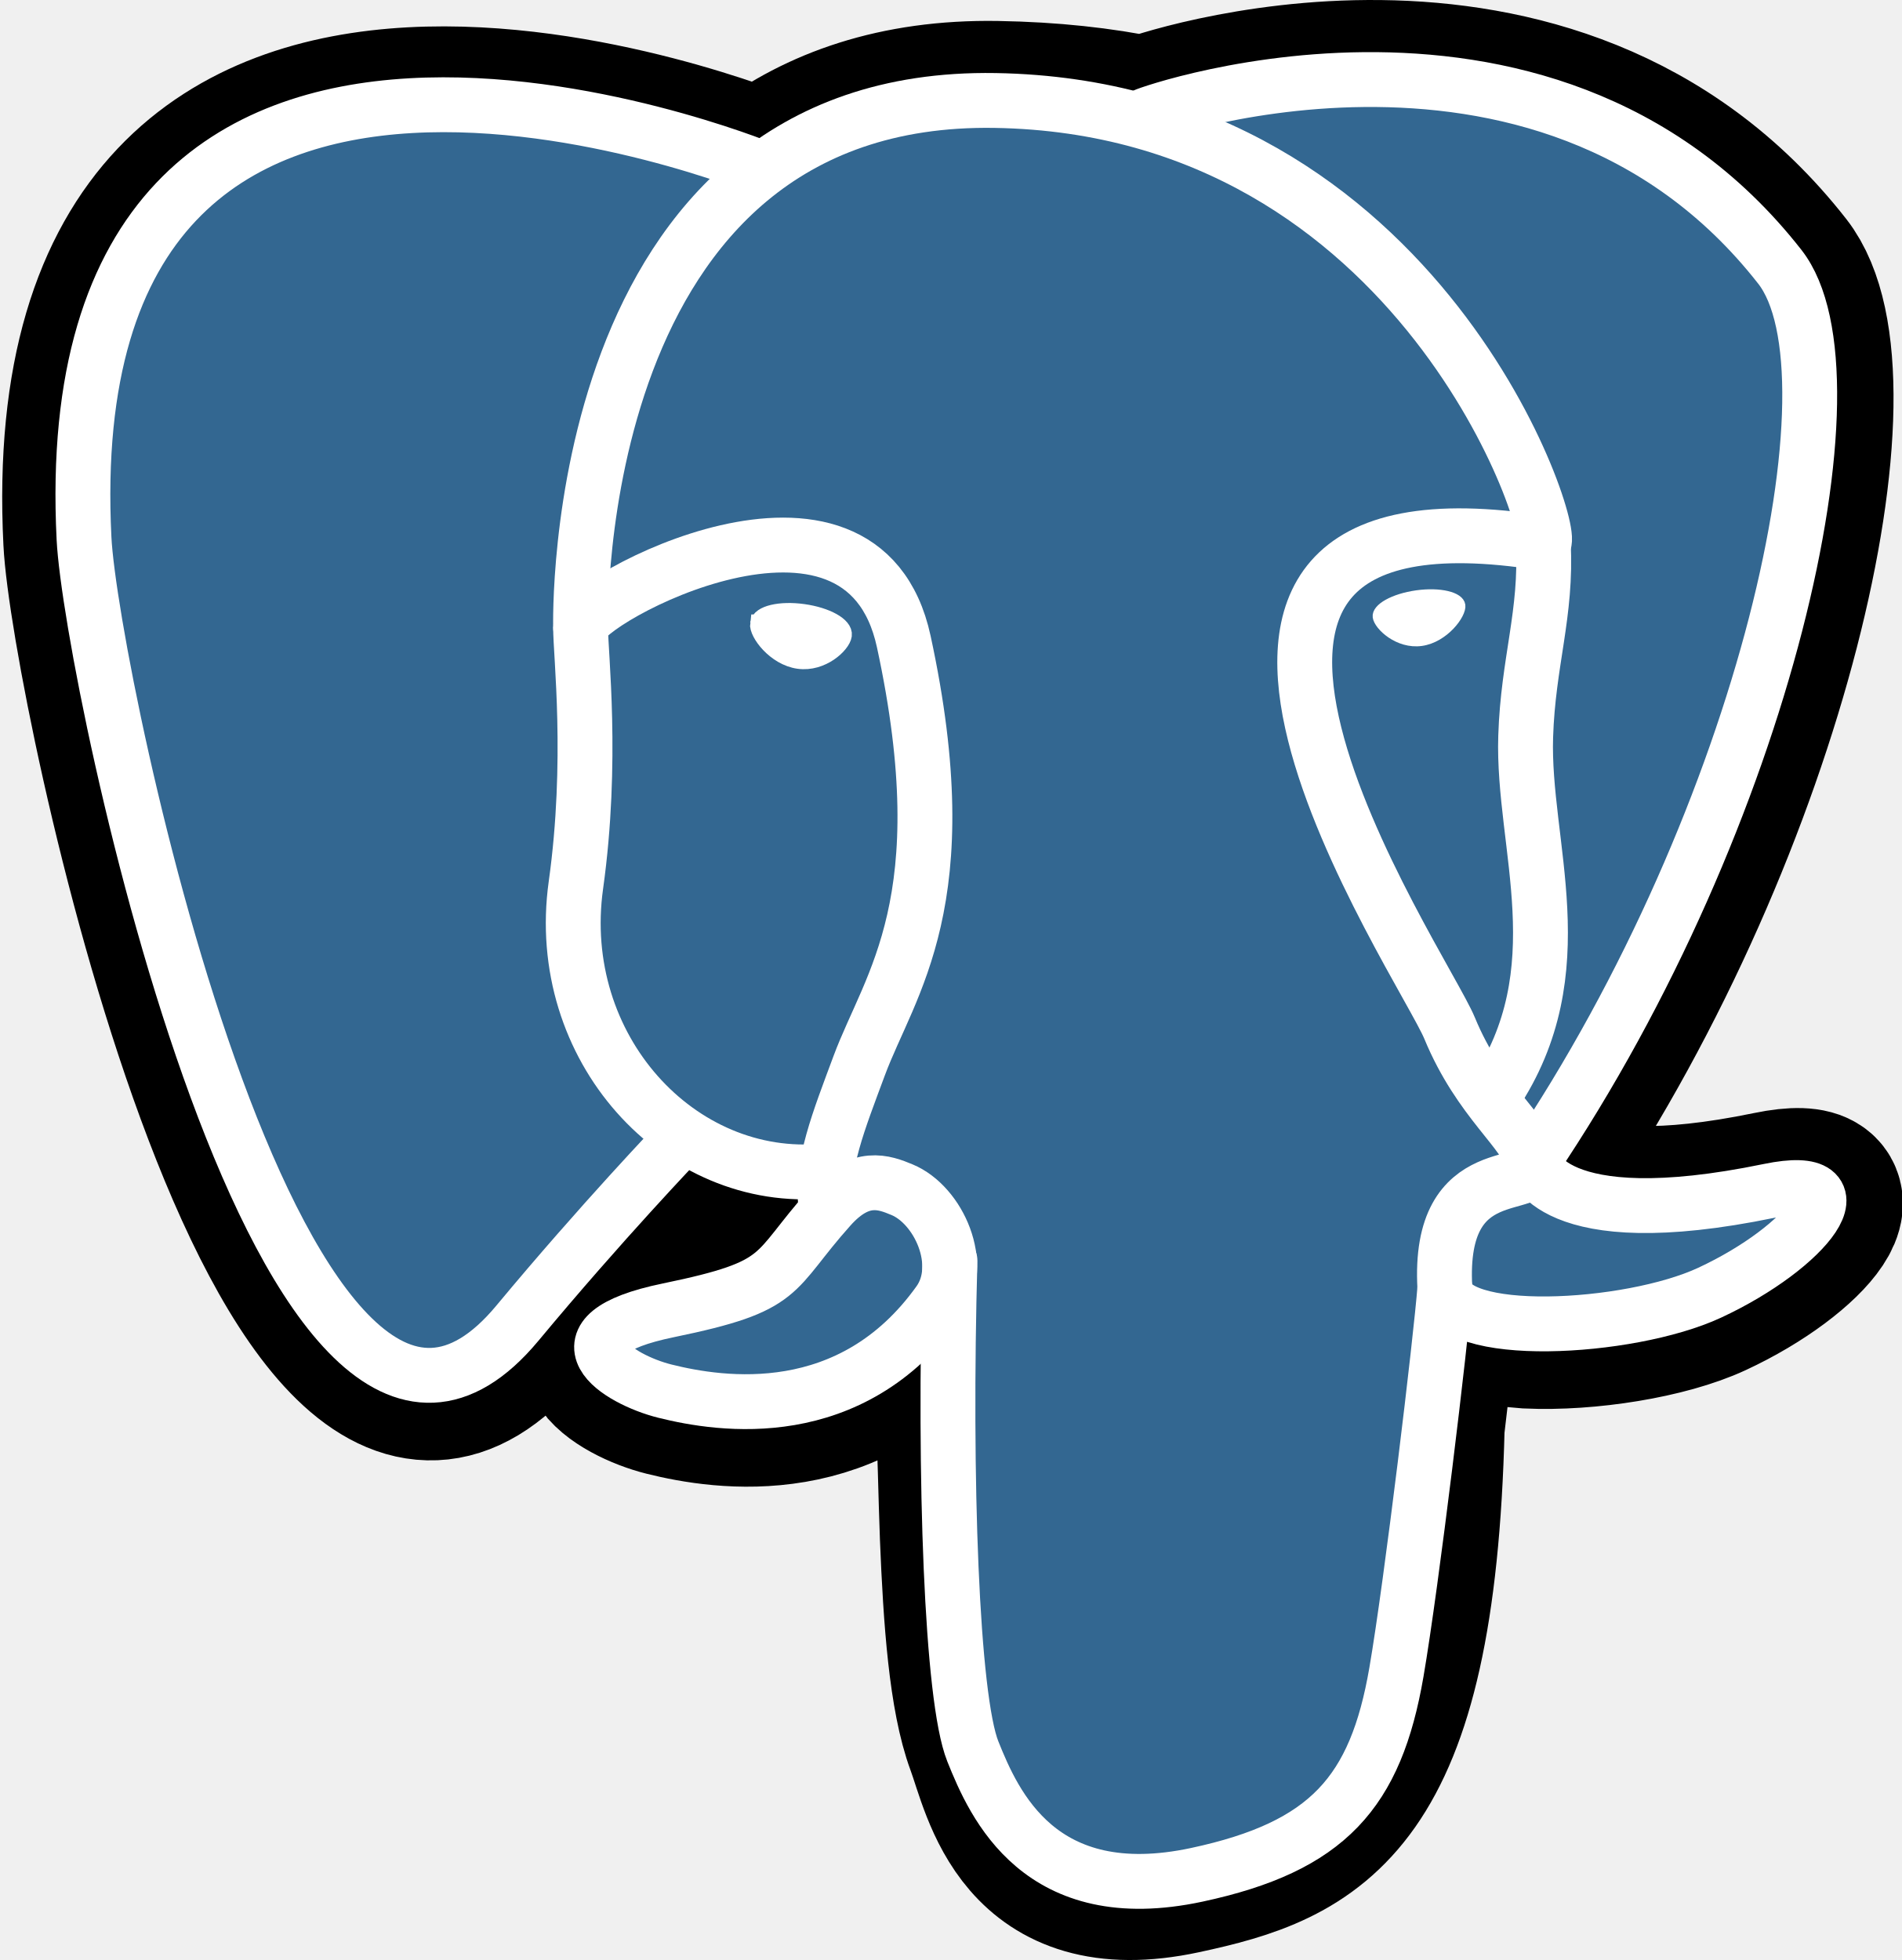
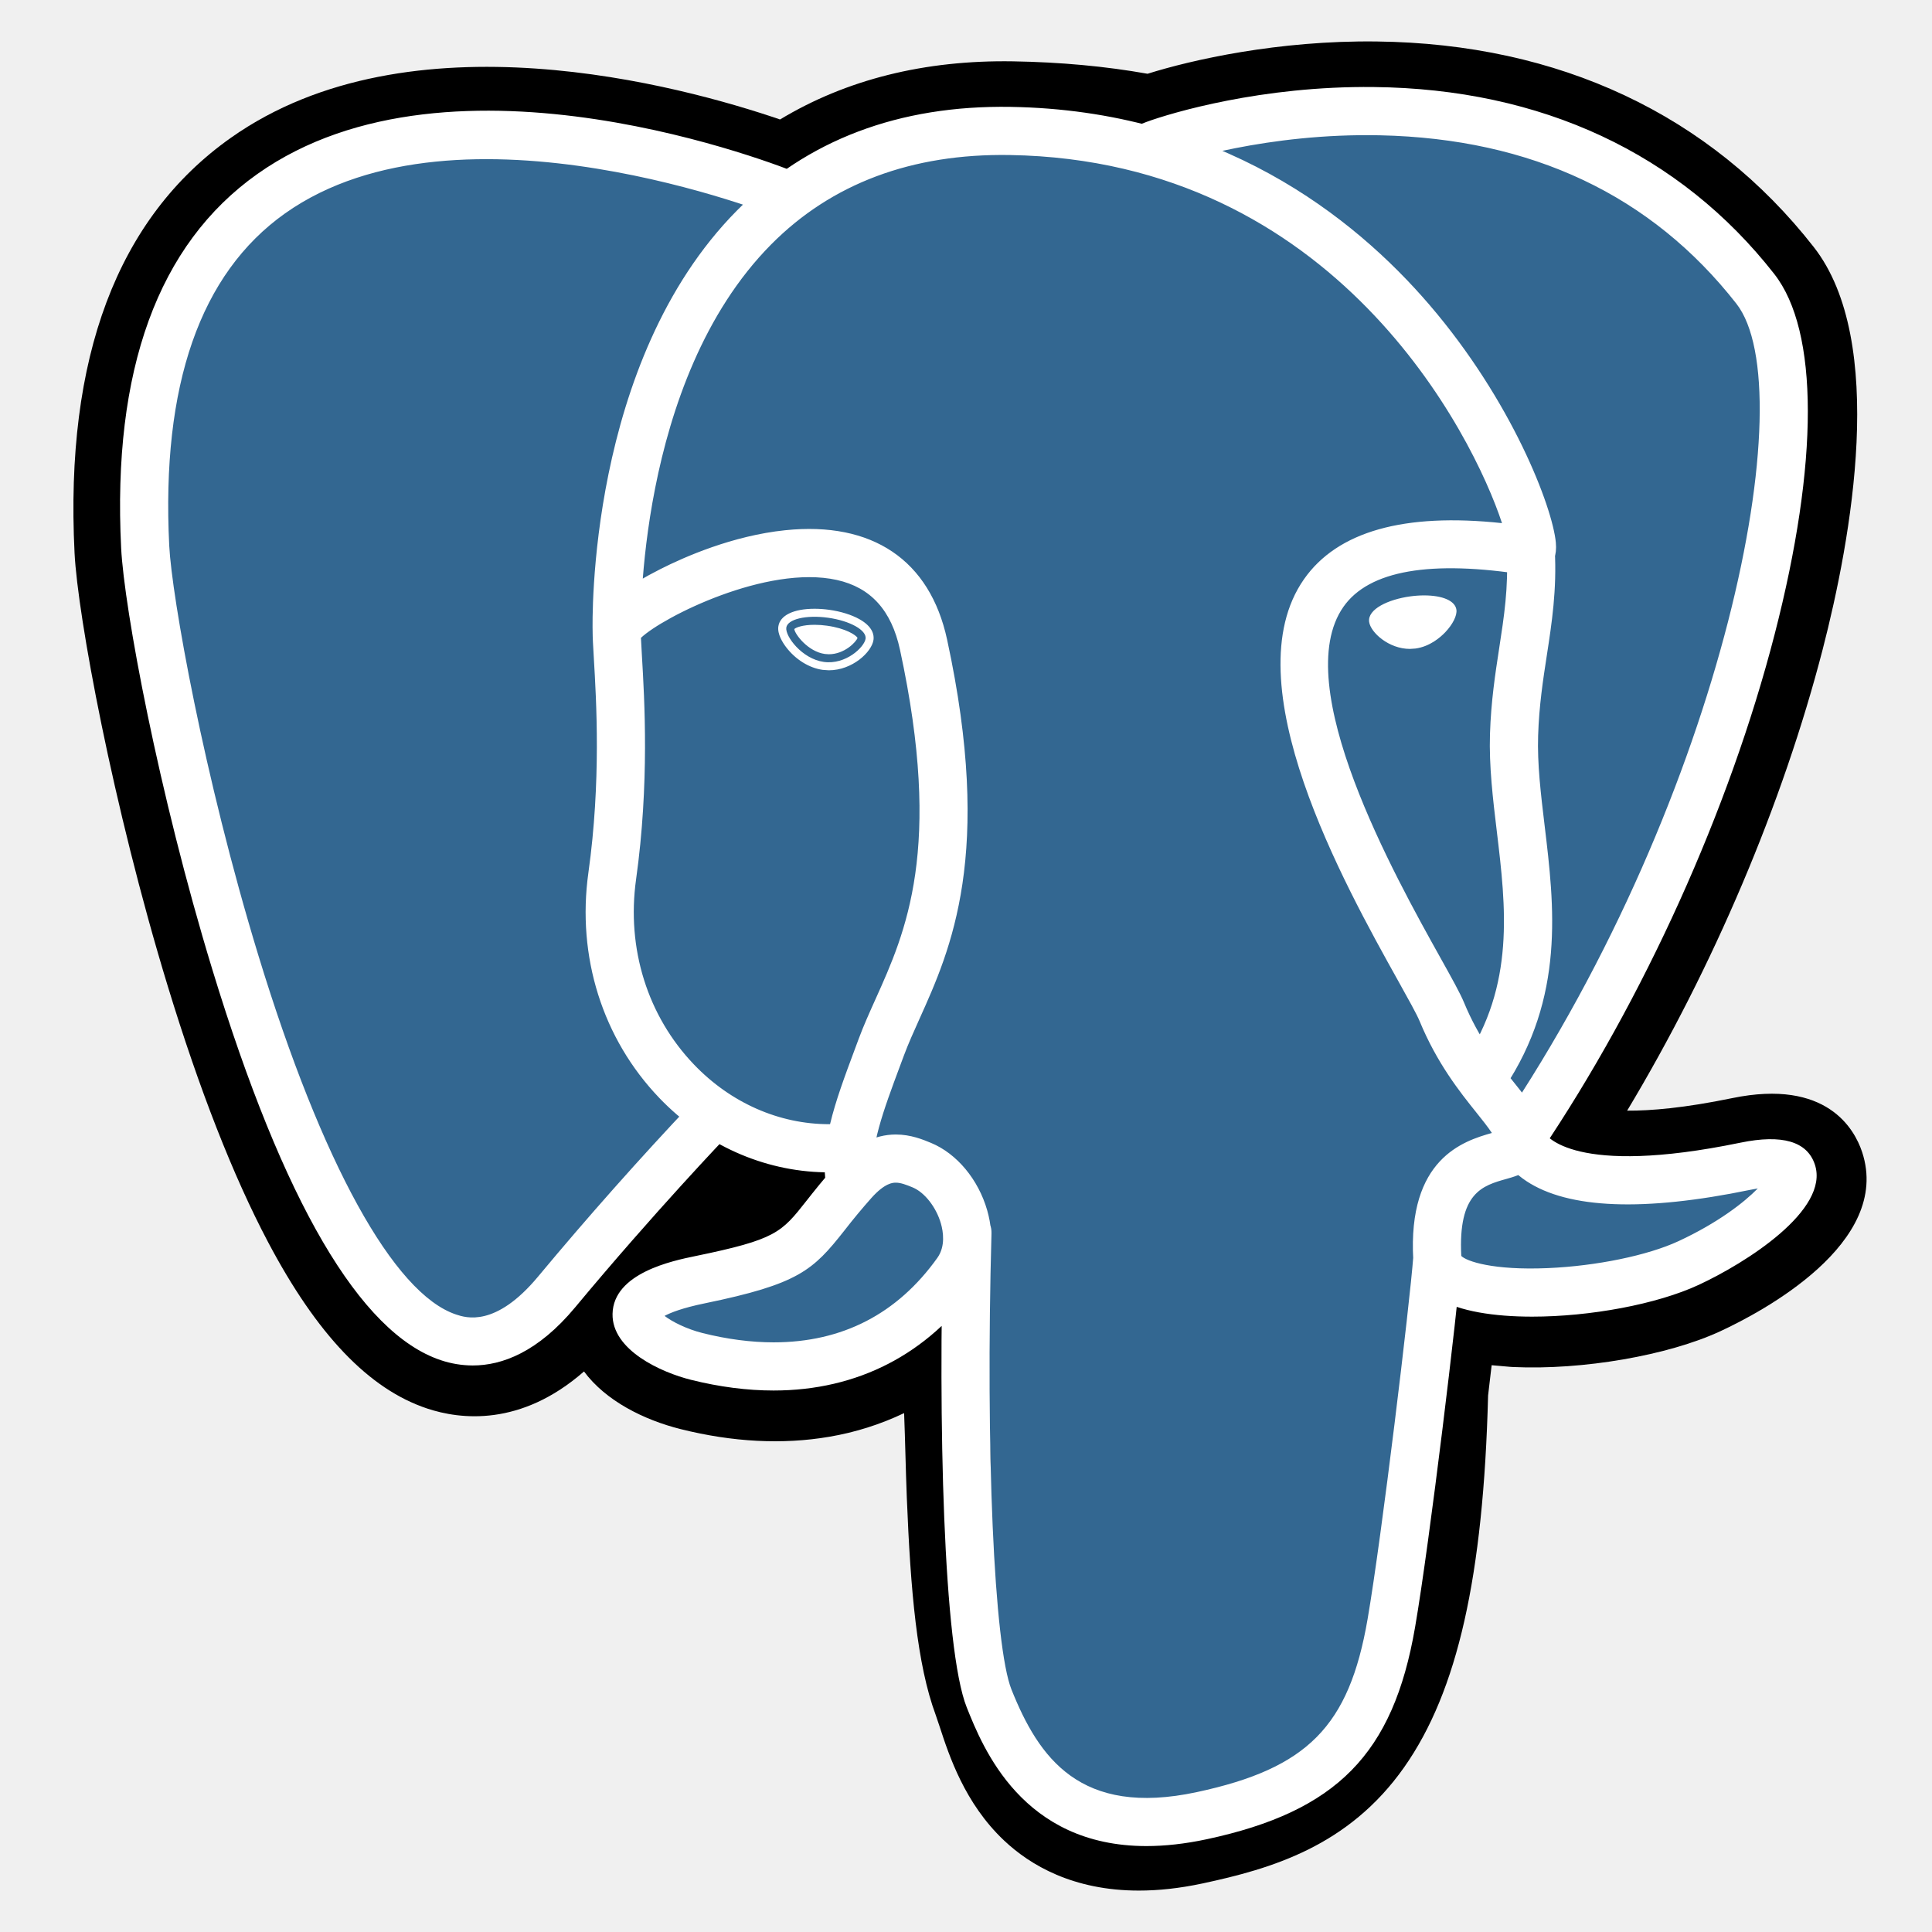
- <svg xmlns="http://www.w3.org/2000/svg" xml:space="preserve" viewBox="0 0 432.071 445.383">
-   <g style="fill-rule:nonzero;clip-rule:nonzero;fill:none;stroke:#fff;stroke-width:12.465;stroke-linecap:round;stroke-linejoin:round;stroke-miterlimit:4">
-     <path d="M323.205 324.227c2.833-23.601 1.984-27.062 19.563-23.239l4.463.392c13.517.615 31.199-2.174 41.587-7 22.362-10.376 35.622-27.7 13.572-23.148-50.297 10.376-53.755-6.655-53.755-6.655 53.111-78.803 75.313-178.836 56.149-203.322-52.27-66.789-142.748-35.206-144.262-34.386l-.482.089c-9.938-2.062-21.06-3.294-33.554-3.496-22.761-.374-40.032 5.967-53.133 15.904 0 0-161.408-66.498-153.899 83.628 1.597 31.936 45.777 241.655 98.47 178.31 19.259-23.163 37.871-42.748 37.871-42.748 9.242 6.14 20.307 9.272 31.912 8.147l.897-.765c-.281 2.876-.157 5.689.359 9.019-13.572 15.167-9.584 17.83-36.723 23.416-27.457 5.659-11.326 15.734-.797 18.367 12.768 3.193 42.305 7.716 62.268-20.224l-.795 3.188c5.325 4.26 4.965 30.619 5.72 49.452.756 18.834 2.017 36.409 5.856 46.771 3.839 10.36 8.369 37.05 44.036 29.406 29.809-6.388 52.6-15.582 54.677-101.107" style="fill:#000;stroke:#000;stroke-width:37.395;stroke-linecap:butt;stroke-linejoin:miter" />
-     <path stroke="none" d="M402.395 271.23c-50.302 10.376-53.76-6.655-53.76-6.655 53.111-78.808 75.313-178.843 56.153-203.326-52.27-66.785-142.752-35.2-144.262-34.38l-.486.087c-9.938-2.063-21.06-3.292-33.56-3.496-22.761-.373-40.026 5.967-53.127 15.902 0 0-161.411-66.495-153.904 83.63 1.597 31.938 45.776 241.657 98.471 178.312 19.26-23.163 37.869-42.748 37.869-42.748 9.243 6.14 20.308 9.272 31.908 8.147l.901-.765c-.28 2.876-.152 5.689.361 9.019-13.575 15.167-9.586 17.83-36.723 23.416-27.459 5.659-11.328 15.734-.796 18.367 12.768 3.193 42.307 7.716 62.266-20.224l-.796 3.188c5.319 4.26 9.054 27.711 8.428 48.969-.626 21.259-1.044 35.854 3.147 47.254 4.191 11.4 8.368 37.05 44.042 29.406 29.809-6.388 45.256-22.942 47.405-50.555 1.525-19.631 4.976-16.729 5.194-34.28l2.768-8.309c3.192-26.611.507-35.196 18.872-31.203l4.463.392c13.517.615 31.208-2.174 41.591-7 22.358-10.376 35.618-27.7 13.573-23.148z" style="fill:#336791;stroke:none" />
-     <path d="M215.866 286.484c-1.385 49.516.348 99.377 5.193 111.495 4.848 12.118 15.223 35.688 50.9 28.045 29.806-6.39 40.651-18.756 45.357-46.051 3.466-20.082 10.148-75.854 11.005-87.281M173.104 38.256S11.583-27.76 19.092 122.365c1.597 31.938 45.779 241.664 98.473 178.316 19.256-23.166 36.671-41.335 36.671-41.335M260.349 26.207c-5.591 1.753 89.848-34.889 144.087 34.417 19.159 24.484-3.043 124.519-56.153 203.329" />
-     <path d="M348.282 263.953s3.461 17.036 53.764 6.653c22.04-4.552 8.776 12.774-13.577 23.155-18.345 8.514-59.474 10.696-60.146-1.069-1.729-30.355 21.647-21.133 19.96-28.739-1.525-6.85-11.979-13.573-18.894-30.338-6.037-14.633-82.796-126.849 21.287-110.183 3.813-.789-27.146-99.002-124.553-100.599-97.385-1.597-94.19 119.762-94.19 119.762" style="stroke-linejoin:bevel" />
-     <path d="M188.604 274.334c-13.577 15.166-9.584 17.829-36.723 23.417-27.459 5.66-11.326 15.733-.797 18.365 12.768 3.195 42.307 7.718 62.266-20.229 6.078-8.509-.036-22.086-8.385-25.547-4.034-1.671-9.428-3.765-16.361 3.994z" />
-     <path d="M187.715 274.069c-1.368-8.917 2.93-19.528 7.536-31.942 6.922-18.626 22.893-37.255 10.117-96.339-9.523-44.029-73.396-9.163-73.436-3.193-.039 5.968 2.889 30.26-1.067 58.548-5.162 36.913 23.488 68.132 56.479 64.938" />
-     <path d="M172.517 141.7c-.288 2.039 3.733 7.48 8.976 8.207 5.234.73 9.714-3.522 9.998-5.559.284-2.039-3.732-4.285-8.977-5.015-5.237-.731-9.719.333-9.996 2.367z" style="fill:#fff;stroke-width:4.155;stroke-linecap:butt;stroke-linejoin:miter" />
-     <path d="M331.941 137.543c.284 2.039-3.732 7.48-8.976 8.207-5.238.73-9.718-3.522-10.005-5.559-.277-2.039 3.74-4.285 8.979-5.015 5.239-.73 9.718.333 10.002 2.368z" style="fill:#fff;stroke-width:2.078;stroke-linecap:butt;stroke-linejoin:miter" />
-     <path d="M350.676 123.432c.863 15.994-3.445 26.888-3.988 43.914-.804 24.748 11.799 53.074-7.191 81.435" />
-   </g>
+ <svg xmlns="http://www.w3.org/2000/svg" viewBox="0 0 128 128">
+   <path d="M93.809 92.112c.785-6.533.55-7.492 5.416-6.433l1.235.108c3.742.17 8.637-.602 11.513-1.938 6.191-2.873 9.861-7.668 3.758-6.409-13.924 2.873-14.881-1.842-14.881-1.842 14.703-21.815 20.849-49.508 15.543-56.287-14.47-18.489-39.517-9.746-39.936-9.52l-.134.025c-2.751-.571-5.83-.912-9.289-.968-6.301-.104-11.082 1.652-14.709 4.402 0 0-44.683-18.409-42.604 23.151.442 8.841 12.672 66.898 27.26 49.362 5.332-6.412 10.484-11.834 10.484-11.834 2.558 1.699 5.622 2.567 8.834 2.255l.249-.212c-.078.796-.044 1.575.099 2.497-3.757 4.199-2.653 4.936-10.166 6.482-7.602 1.566-3.136 4.355-.221 5.084 3.535.884 11.712 2.136 17.238-5.598l-.22.882c1.474 1.18 1.375 8.477 1.583 13.69.209 5.214.558 10.079 1.621 12.948 1.063 2.868 2.317 10.256 12.191 8.14 8.252-1.764 14.561-4.309 15.136-27.985" />
+   <path d="M75.458 125.256c-4.367 0-7.211-1.689-8.938-3.32-2.607-2.46-3.641-5.629-4.259-7.522l-.267-.79c-1.244-3.358-1.666-8.193-1.916-14.419-.038-.935-.064-1.898-.093-2.919-.021-.747-.047-1.684-.085-2.664a18.8 18.8 0 01-4.962 1.568c-3.079.526-6.389.356-9.84-.507-2.435-.609-4.965-1.871-6.407-3.82-4.203 3.681-8.212 3.182-10.396 2.453-3.853-1.285-7.301-4.896-10.542-11.037-2.309-4.375-4.542-10.075-6.638-16.943-3.65-11.96-5.969-24.557-6.175-28.693C4.292 23.698 7.777 14.44 15.296 9.129 27.157.751 45.128 5.678 51.68 7.915c4.402-2.653 9.581-3.944 15.433-3.851 3.143.051 6.136.327 8.916.823 2.9-.912 8.628-2.221 15.185-2.139 12.081.144 22.092 4.852 28.949 13.615 4.894 6.252 2.474 19.381.597 26.651-2.642 10.226-7.271 21.102-12.957 30.57 1.544.011 3.781-.174 6.961-.831 6.274-1.295 8.109 2.069 8.607 3.575 1.995 6.042-6.677 10.608-9.382 11.864-3.466 1.609-9.117 2.589-13.745 2.377l-.202-.013-1.216-.107-.12 1.014-.116.991c-.311 11.999-2.025 19.598-5.552 24.619-3.697 5.264-8.835 6.739-13.361 7.709-1.544.33-2.947.474-4.219.474zm-9.19-43.671c2.819 2.256 3.066 6.501 3.287 14.434.028.99.054 1.927.089 2.802.106 2.65.355 8.855 1.327 11.477.137.371.26.747.39 1.146 1.083 3.316 1.626 4.979 6.309 3.978 3.931-.843 5.952-1.599 7.534-3.851 2.299-3.274 3.585-9.86 3.821-19.575l4.783.116-4.75-.57.14-1.186c.455-3.91.783-6.734 3.396-8.602 2.097-1.498 4.486-1.353 6.389-1.01-2.091-1.58-2.669-3.433-2.823-4.193l-.399-1.965 1.121-1.663c6.457-9.58 11.781-21.354 14.609-32.304 2.906-11.251 2.02-17.226 1.134-18.356-11.729-14.987-32.068-8.799-34.192-8.097l-.359.194-1.8.335-.922-.191c-2.542-.528-5.366-.82-8.393-.869-4.756-.08-8.593 1.044-11.739 3.431l-2.183 1.655-2.533-1.043c-5.412-2.213-21.308-6.662-29.696-.721-4.656 3.298-6.777 9.76-6.305 19.207.156 3.119 2.275 14.926 5.771 26.377 4.831 15.825 9.221 21.082 11.054 21.693.32.108 1.15-.537 1.976-1.529a270.708 270.708 0 0110.694-12.07l2.77-2.915 3.349 2.225c1.35.897 2.839 1.406 4.368 1.502l7.987-6.812-1.157 11.808c-.026.265-.039.626.065 1.296l.348 2.238-1.51 1.688-.174.196 4.388 2.025 1.836-2.301z" />
+   <path fill="#336791" d="M115.731 77.44c-13.925 2.873-14.882-1.842-14.882-1.842 14.703-21.816 20.849-49.51 15.545-56.287C101.924.823 76.875 9.566 76.457 9.793l-.135.024c-2.751-.571-5.83-.911-9.291-.967-6.301-.103-11.08 1.652-14.707 4.402 0 0-44.684-18.408-42.606 23.151.442 8.842 12.672 66.899 27.26 49.363 5.332-6.412 10.483-11.834 10.483-11.834 2.559 1.699 5.622 2.567 8.833 2.255l.25-.212c-.078.796-.042 1.575.1 2.497-3.758 4.199-2.654 4.936-10.167 6.482-7.602 1.566-3.136 4.355-.22 5.084 3.534.884 11.712 2.136 17.237-5.598l-.221.882c1.473 1.18 2.507 7.672 2.334 13.557-.174 5.885-.29 9.926.871 13.082 1.16 3.156 2.316 10.256 12.192 8.14 8.252-1.768 12.528-6.351 13.124-13.995.422-5.435 1.377-4.631 1.438-9.49l.767-2.3c.884-7.367.14-9.743 5.225-8.638l1.235.108c3.742.17 8.639-.602 11.514-1.938 6.19-2.871 9.861-7.667 3.758-6.408z" />
+   <path fill="#fff" d="M75.957 122.307c-8.232 0-10.84-6.519-11.907-9.185-1.562-3.907-1.899-19.069-1.551-31.503a1.59 1.59 0 011.64-1.55 1.594 1.594 0 011.55 1.639c-.401 14.341.168 27.337 1.324 30.229 1.804 4.509 4.54 8.453 12.275 6.796 7.343-1.575 10.093-4.359 11.318-11.46.94-5.449 2.799-20.951 3.028-24.01a1.593 1.593 0 011.71-1.472 1.597 1.597 0 011.472 1.71c-.239 3.185-2.089 18.657-3.065 24.315-1.446 8.387-5.185 12.191-13.794 14.037-1.463.313-2.792.453-4 .454zM31.321 90.466a6.71 6.71 0 01-2.116-.35c-5.347-1.784-10.44-10.492-15.138-25.885-3.576-11.717-5.842-23.947-6.041-27.922-.589-11.784 2.445-20.121 9.02-24.778 13.007-9.216 34.888-.44 35.813-.062a1.596 1.596 0 01-1.207 2.955c-.211-.086-21.193-8.492-32.768-.285-5.622 3.986-8.203 11.392-7.672 22.011.167 3.349 2.284 15.285 5.906 27.149 4.194 13.742 8.967 22.413 13.096 23.79.648.216 2.62.873 5.439-2.517A245.272 245.272 0 0145.88 73.046a1.596 1.596 0 012.304 2.208c-.048.05-4.847 5.067-10.077 11.359-2.477 2.979-4.851 3.853-6.786 3.853zm69.429-13.445a1.596 1.596 0 01-1.322-2.487c14.863-22.055 20.08-48.704 15.612-54.414-5.624-7.186-13.565-10.939-23.604-11.156-7.433-.16-13.341 1.738-14.307 2.069l-.243.099c-.971.305-1.716-.227-1.997-.849a1.6 1.6 0 01.631-2.025c.046-.027.192-.089.429-.176l-.021.006.021-.007c1.641-.601 7.639-2.4 15.068-2.315 11.108.118 20.284 4.401 26.534 12.388 2.957 3.779 2.964 12.485.019 23.887-3.002 11.625-8.651 24.118-15.497 34.277-.306.457-.81.703-1.323.703zm.76 10.21c-2.538 0-4.813-.358-6.175-1.174-1.4-.839-1.667-1.979-1.702-2.584-.382-6.71 3.32-7.878 5.208-8.411-.263-.398-.637-.866-1.024-1.349-1.101-1.376-2.609-3.26-3.771-6.078-.182-.44-.752-1.463-1.412-2.648-3.579-6.418-11.026-19.773-6.242-26.612 2.214-3.165 6.623-4.411 13.119-3.716C97.6 28.837 88.5 10.625 66.907 10.271c-6.494-.108-11.82 1.889-15.822 5.93-8.96 9.049-8.636 25.422-8.631 25.586a1.595 1.595 0 11-3.19.084c-.02-.727-.354-17.909 9.554-27.916C53.455 9.272 59.559 6.96 66.96 7.081c13.814.227 22.706 7.25 27.732 13.101 5.479 6.377 8.165 13.411 8.386 15.759.165 1.746-1.088 2.095-1.341 2.147l-.576.013c-6.375-1.021-10.465-.312-12.156 2.104-3.639 5.201 3.406 17.834 6.414 23.229.768 1.376 1.322 2.371 1.576 2.985.988 2.396 2.277 4.006 3.312 5.3.911 1.138 1.7 2.125 1.982 3.283.131.23 1.99 2.98 13.021.703 2.765-.57 4.423-.083 4.93 1.45.997 3.015-4.597 6.532-7.694 7.97-2.775 1.29-7.204 2.106-11.036 2.106zm-4.696-4.021c.35.353 2.101.962 5.727.806 3.224-.138 6.624-.839 8.664-1.786 2.609-1.212 4.351-2.567 5.253-3.492l-.5.092c-7.053 1.456-12.042 1.262-14.828-.577a6.162 6.162 0 01-.54-.401c-.302.119-.581.197-.78.253-1.58.443-3.214.902-2.996 5.105zm-45.562 8.915c-1.752 0-3.596-.239-5.479-.71-1.951-.488-5.24-1.957-5.19-4.37.057-2.707 3.994-3.519 5.476-3.824 5.354-1.103 5.703-1.545 7.376-3.67.488-.619 1.095-1.39 1.923-2.314 1.229-1.376 2.572-2.073 3.992-2.073.989 0 1.8.335 2.336.558 1.708.708 3.133 2.42 3.719 4.467.529 1.847.276 3.625-.71 5.006-3.237 4.533-7.886 6.93-13.443 6.93zm-7.222-4.943c.481.372 1.445.869 2.518 1.137 1.631.408 3.213.615 4.705.615 4.546 0 8.196-1.882 10.847-5.594.553-.774.387-1.757.239-2.274-.31-1.083-1.08-2.068-1.873-2.397-.43-.178-.787-.314-1.115-.314-.176 0-.712 0-1.614 1.009a41.146 41.146 0 00-1.794 2.162c-2.084 2.646-3.039 3.544-9.239 4.821-1.513.31-2.289.626-2.674.835zm12.269-7.36a1.596 1.596 0 01-1.575-1.354 8.218 8.218 0 01-.08-.799c-4.064-.076-7.985-1.82-10.962-4.926-3.764-3.927-5.477-9.368-4.699-14.927.845-6.037.529-11.366.359-14.229-.047-.796-.081-1.371-.079-1.769.003-.505.013-1.844 4.489-4.113 1.592-.807 4.784-2.215 8.271-2.576 5.777-.597 9.585 1.976 10.725 7.246 3.077 14.228.244 20.521-1.825 25.117-.385.856-.749 1.664-1.04 2.447l-.257.69c-1.093 2.931-2.038 5.463-1.748 7.354a1.595 1.595 0 01-1.335 1.819l-.244.02zM42.464 42.26l.062 1.139c.176 2.974.504 8.508-.384 14.86-.641 4.585.759 9.06 3.843 12.276 2.437 2.542 5.644 3.945 8.94 3.945h.068c.369-1.555.982-3.197 1.642-4.966l.255-.686c.329-.884.714-1.74 1.122-2.646 1.991-4.424 4.47-9.931 1.615-23.132-.565-2.615-1.936-4.128-4.189-4.627-4.628-1.022-11.525 2.459-12.974 3.837zm9.63-.677c-.08.564 1.033 2.07 2.485 2.271 1.449.203 2.689-.975 2.768-1.539.079-.564-1.033-1.186-2.485-1.388-1.451-.202-2.691.092-2.768.656zm2.818 2.826l-.407-.028c-.9-.125-1.81-.692-2.433-1.518-.219-.29-.576-.852-.505-1.354.101-.736.999-1.177 2.4-1.177.313 0 .639.023.967.069.766.106 1.477.327 2.002.62.91.508.977 1.075.936 1.368-.112.813-1.405 2.02-2.96 2.02zm-2.289-2.732c.045.348.907 1.496 2.029 1.651l.261.018c1.036 0 1.81-.815 1.901-1.082-.096-.182-.762-.634-2.025-.81a5.823 5.823 0 00-.821-.059c-.812 0-1.243.183-1.345.282zm43.605-1.245c.079.564-1.033 2.07-2.484 2.272-1.45.202-2.691-.975-2.771-1.539-.076-.564 1.036-1.187 2.486-1.388 1.45-.203 2.689.092 2.769.655zm-2.819 2.56c-1.396 0-2.601-1.086-2.7-1.791-.115-.846 1.278-1.489 2.712-1.688.316-.044.629-.066.93-.066 1.238 0 2.058.363 2.14.949.053.379-.238.964-.739 1.492-.331.347-1.026.948-1.973 1.079l-.37.025zm.943-3.013c-.276 0-.564.021-.856.061-1.441.201-2.301.779-2.259 1.089.048.341.968 1.332 2.173 1.332l.297-.021c.787-.109 1.378-.623 1.66-.919.443-.465.619-.903.598-1.052-.028-.198-.56-.49-1.613-.49zm3.965 32.843a1.594 1.594 0 01-1.324-2.483c3.398-5.075 2.776-10.25 2.175-15.255-.257-2.132-.521-4.337-.453-6.453.07-2.177.347-3.973.614-5.71.317-2.058.617-4.002.493-6.31a1.595 1.595 0 113.186-.172c.142 2.638-.197 4.838-.525 6.967-.253 1.643-.515 3.342-.578 5.327-.061 1.874.178 3.864.431 5.97.64 5.322 1.365 11.354-2.691 17.411a1.596 1.596 0 01-1.328.708z" />
</svg>
